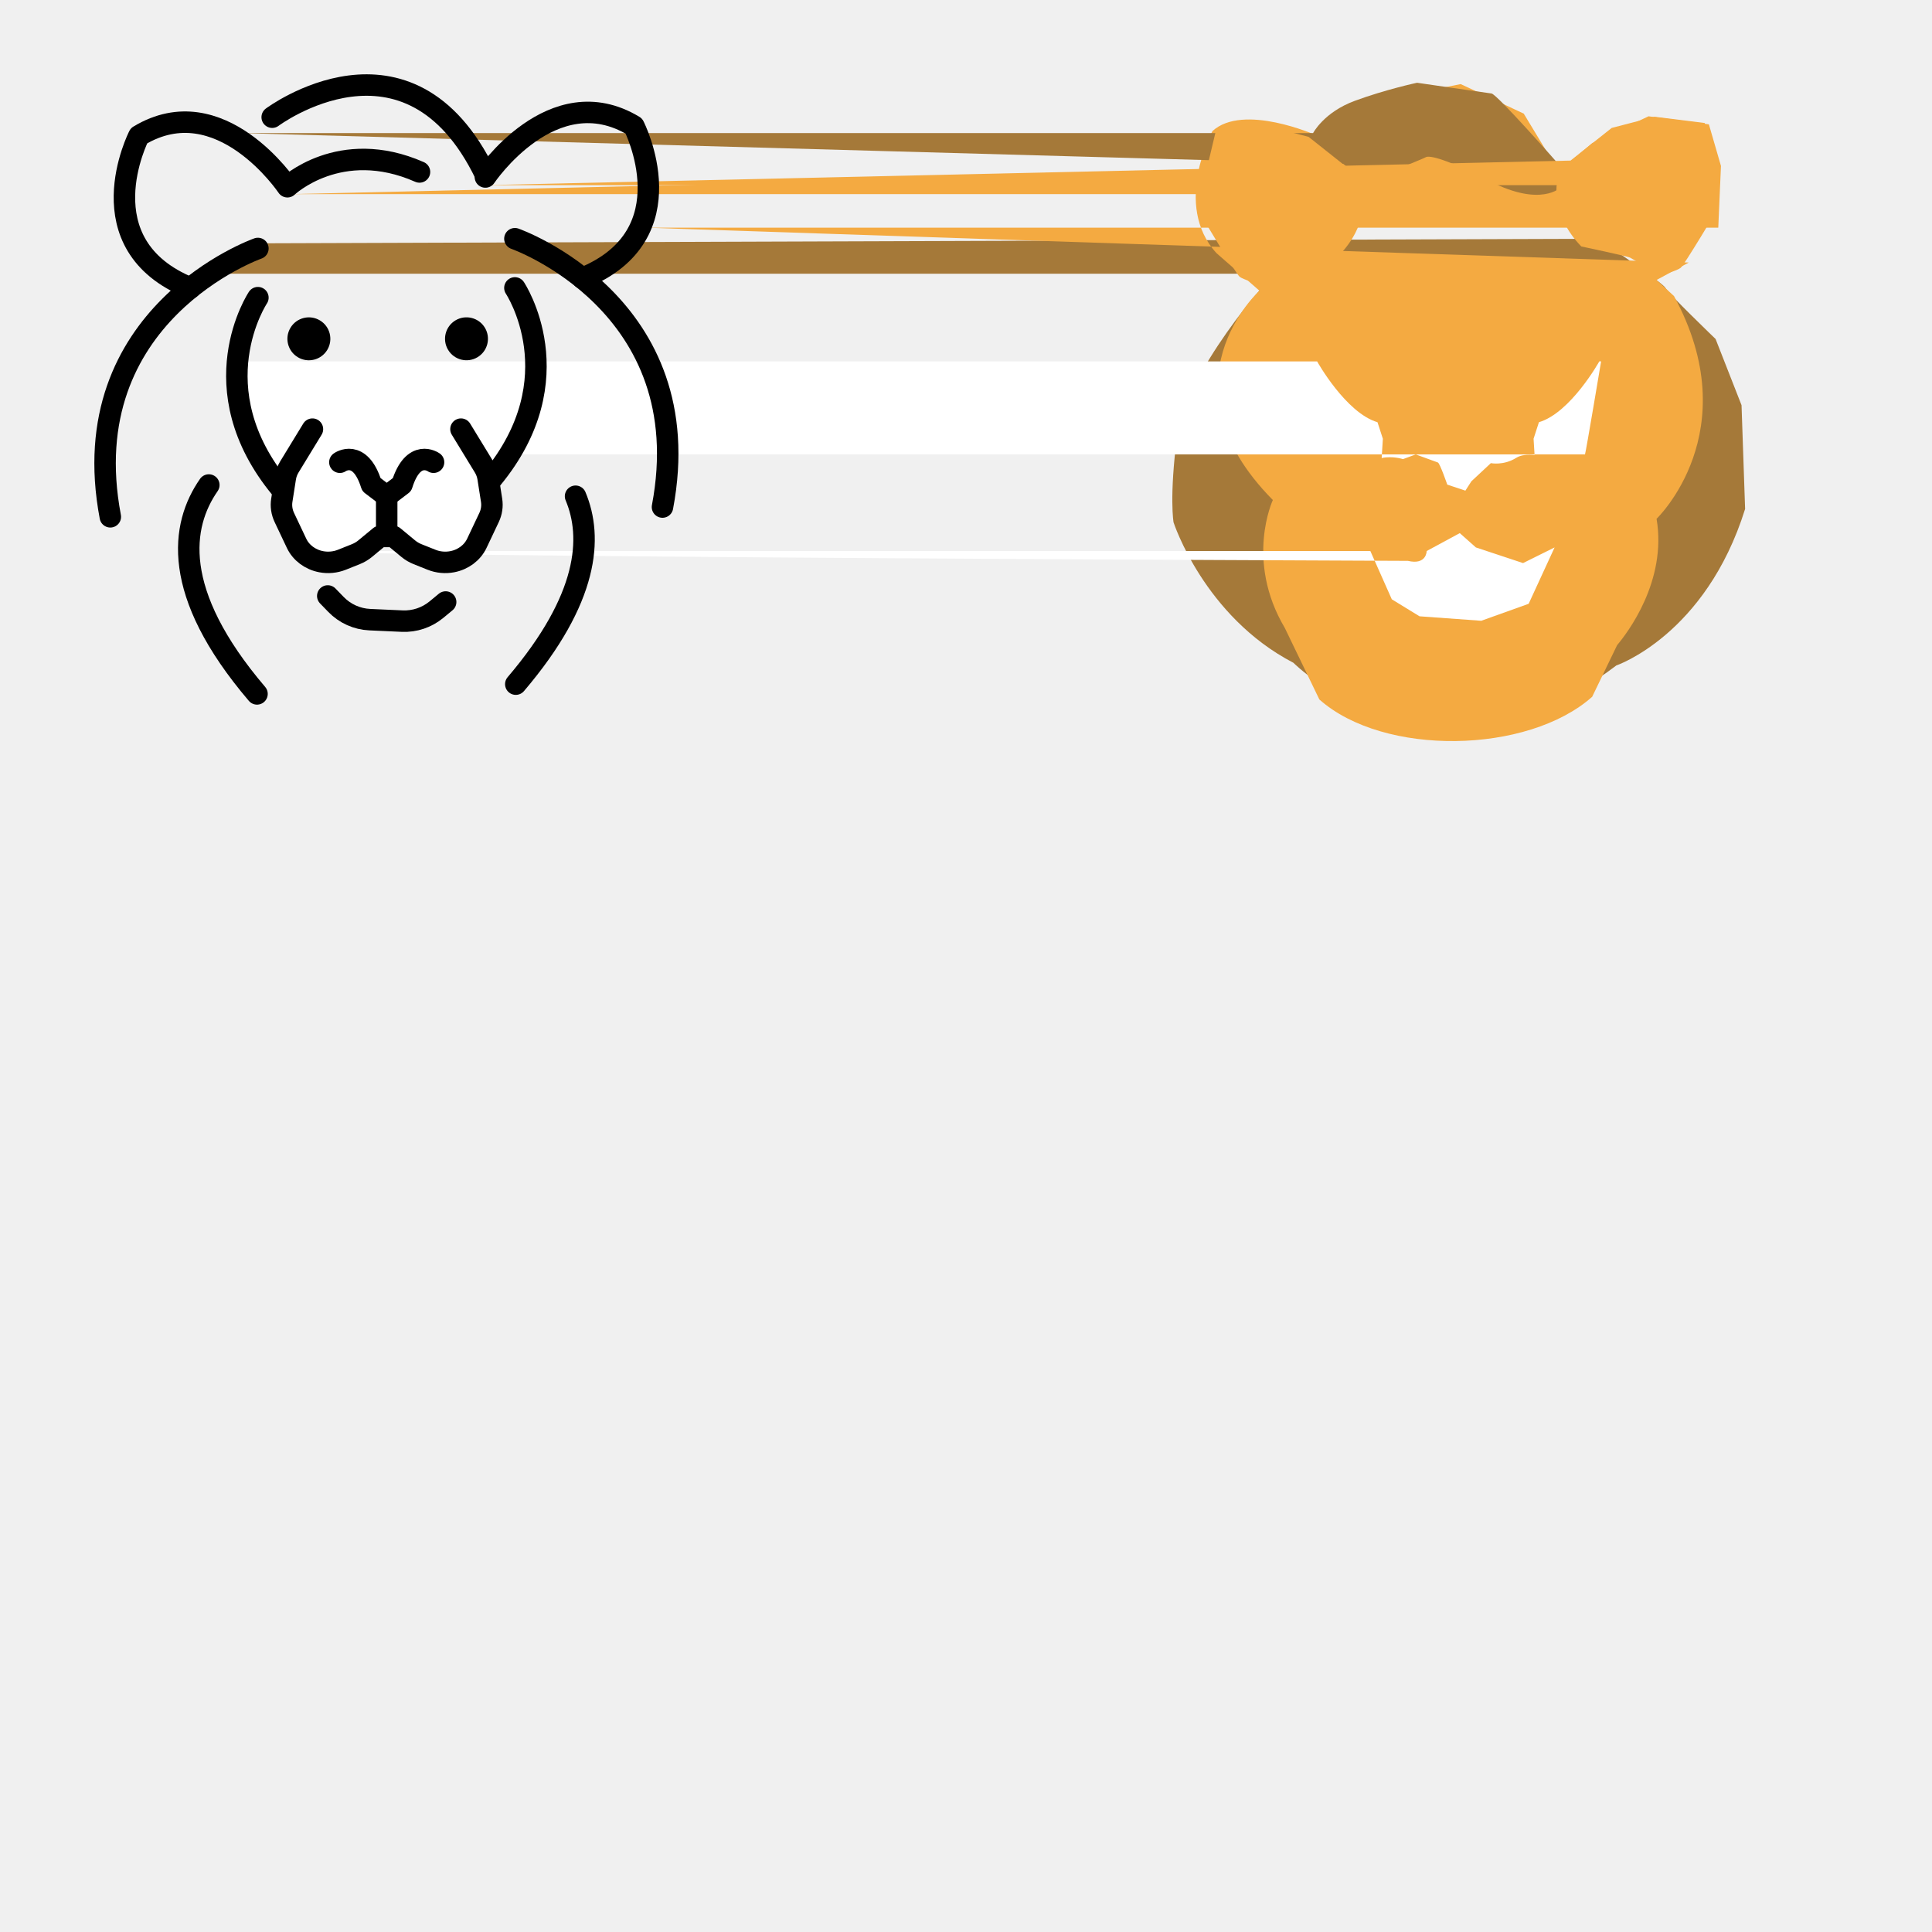
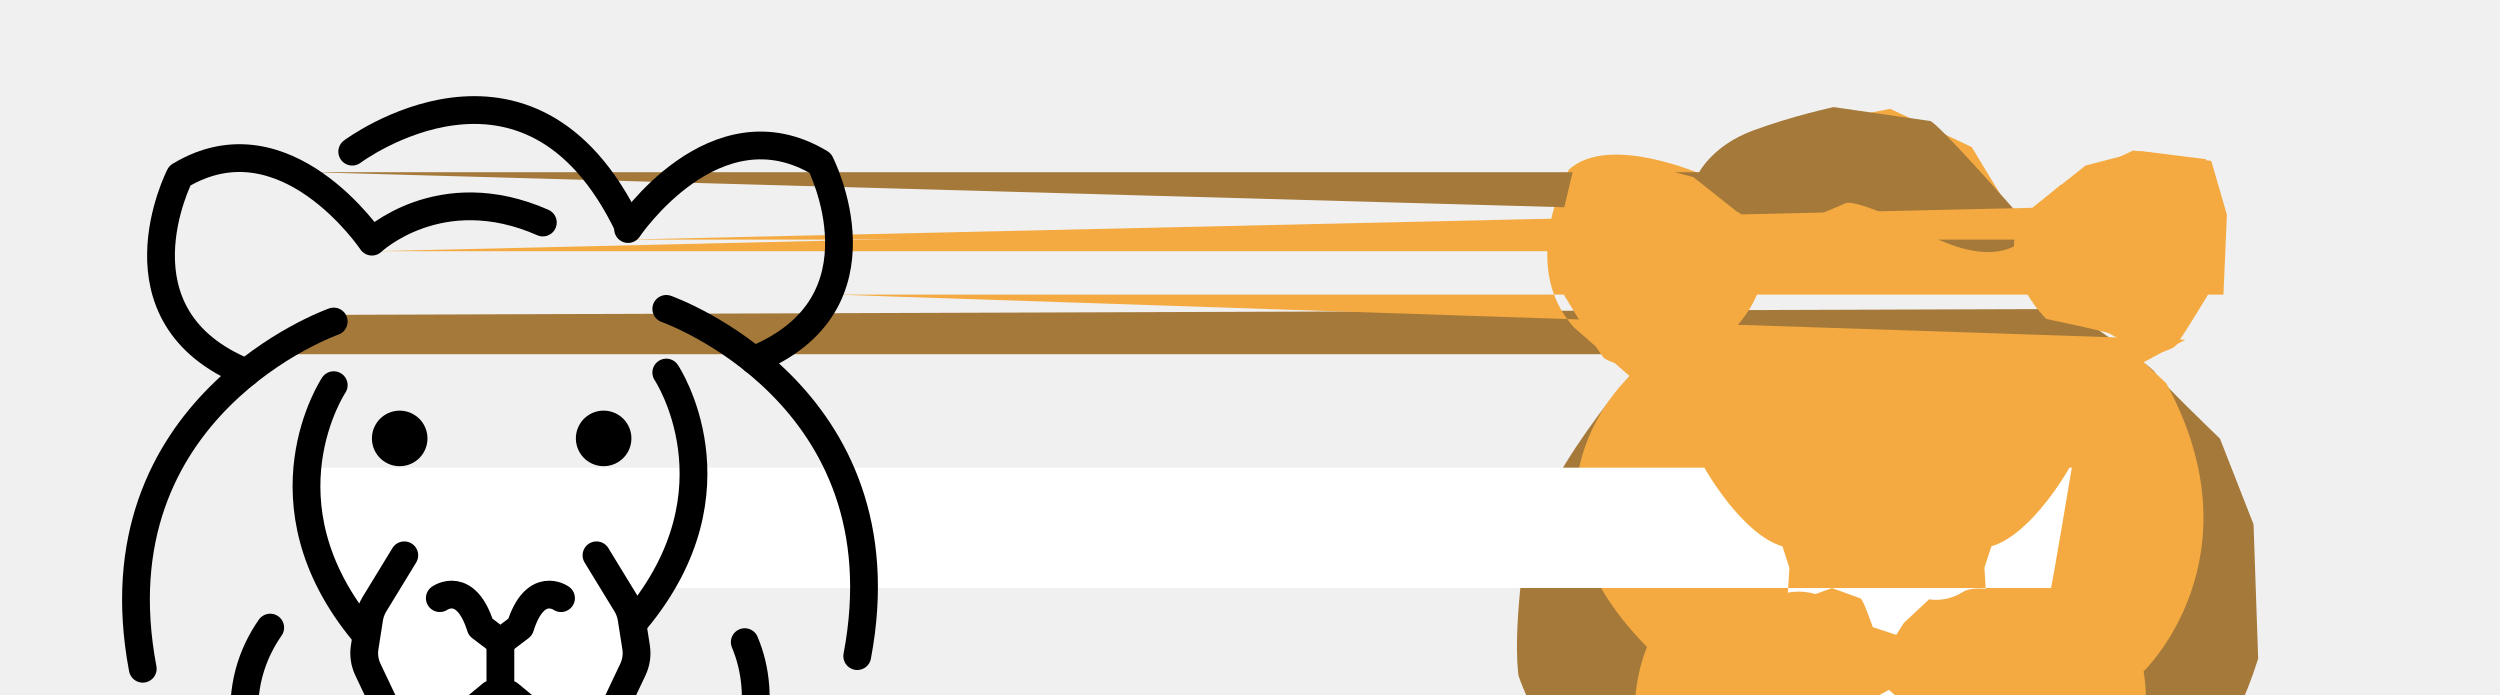
- <svg xmlns="http://www.w3.org/2000/svg" id="emoji" viewBox="0 0 180 180">
+ <svg xmlns="http://www.w3.org/2000/svg" id="emoji" viewBox="0 0 180 50">
  <g id="color">
    <path fill="#A57939" d="M118.921,25.502c-0.75,0.25-8.5,9.333-9.25,15.083s-0.333,8.083-0.333,8.083 s2.833,8.75,11.167,13.083c0,0,13.083,13.167,30.083,0.25c0,0,8.333-2.833,12-14.583l-0.333-9.667l-2.417-6.167 c0,0-4.5-4.333-4.667-4.75c-0.167-0.417-5.417-4-5.417-4l-1.917-0.583L23.921,22.669L18.921,25.502z" stroke="none" />
    <path fill="#F4AA41" d="M160.088,21.21l0.25-5.75l-1.125-3.875l-5.625-0.75l-5.25,2.5l-3.125,2.625l-3.25-5.375l-5.875-2.75 l-10.125,2l-1.125,0.25c0,0-2.375,1.75-2.25,2.5c0,0-6.75-3-9.625-0.375c0,0-3.75,6.875,0.375,11.375l4,3.5 c0,0-9.5,8.625,1.25,19.5c0,0-2.62,5.621,1.113,11.917l3.221,6.666c6,5.333,19.417,5.083,25.417-0.25l2.325-4.813 c0.915-1.083,4.665-5.941,3.675-11.77c0,0,8.5-8.125,1.625-20.75l-1.625-1.5l3-1.625L60.088,21.21z" stroke="none" />
    <path fill="#A57939" d="M122.338,12.398c0,0,1-1.938,3.875-3s5.812-1.688,5.812-1.688s6.438,0.938,6.938,1 s6,6.312,6,6.312l0.438,2.438c0,0-1.812,1.875-6.562-0.562s-5.812-2.375-6-2.25c-0.188,0.125-5.625,2.312-5.625,2.312 l-2.062-1.688L22.338,12.398z" stroke="none" />
    <path fill="#FFFFFF" d="M147.671,42.336c0.083-0.208,1.5-8.667,1.5-8.667h-0.167c0,0-2.667,4.792-5.625,5.667l-0.5,1.542 l0.094,1.518c-0.626-0.062-1.26-0.024-1.698,0.253c-1.188,0.75-2.375,0.5-2.375,0.5l-1.812,1.688l-0.562,0.875 l-1.688-0.562c0,0-0.688-2-0.875-2.062c-0.188-0.062-2.062-0.75-2.062-0.75l-1.188,0.438 c0,0-0.957-0.322-1.986-0.102l0.111-1.794l-0.5-1.542c-2.958-0.875-5.625-5.667-5.625-5.667H22.546 c0,0,1.417,8.458,1.5,8.667c0.064,0.161,1.709,1.803,2.461,2.549c-0.715,2.222,0.205,4.639,0.205,4.639l2.25,2.812 l5.25-0.75l1.938-1.562l1.812,0.938l3.938,1.5l2.5-1.312c0,0,1.688-4.5,1.75-4.688 c0.033-0.098-0.259-1.067-0.545-1.969C46.425,43.673,47.617,42.472,47.671,42.336z" stroke="none" />
    <path fill="#f4aa41" d="M127.046,18.085c0,0,0.458,2.875-2.292,5.708c0,0-4.333,0.917-4.542,1.042 c-0.208,0.125-2.333,1.333-2.667,1.5c-0.333,0.167-1.708-0.292-2.042-0.542s-3.458-5.5-3.458-5.5l0.167-3.625 l1.042-4.375l4.667-0.583l4,1.042l3.833,3.042L27.046,18.085z" stroke="none" />
    <path fill="#f4aa41" d="M145.033,17.252c0,0-0.458,2.875,2.292,5.708c0,0,4.333,0.917,4.542,1.042 c0.208,0.125,2.333,1.333,2.667,1.5s1.708-0.292,2.042-0.542c0.333-0.25,3.458-5.5,3.458-5.5l-0.167-3.625 l-1.042-4.375l-4.667-0.583l-4,1.042l-3.833,3.042L45.033,17.252z" stroke="none" />
    <path fill="#FFFFFF" d="M127.671,51.336l2,4.5l2.583,1.583l5.75,0.417l4.417-1.583l2.417-5.25l-2.938,1.458l-4.396-1.458 l-1.5-1.333l-3.083,1.667c0,0,0,1.333-1.75,0.917C29.421,51.836,27.671,51.336,27.671,51.336z" stroke="none" />
  </g>
  <g id="hair" />
  <g id="skin" />
  <g id="skin-shadow" />
  <g id="line">
    <ellipse transform="matrix(0.5156 -0.8568 0.8568 0.5156 -13.1061 39.9485)" cx="28.778" cy="31.566" rx="2" ry="2" fill="#000000" stroke="none" />
    <ellipse transform="matrix(0.8568 -0.5156 0.5156 0.8568 -10.0526 26.9285)" cx="43.463" cy="31.566" rx="2" ry="2" fill="#000000" stroke="none" />
    <path fill="none" stroke="#000000" stroke-width="2" stroke-linecap="round" stroke-linejoin="round" stroke-miterlimit="10" d="M40.393,43.066c0,0-1.871-1.333-2.939,2.083l-1.425,1.083l-1.425-1.083c-1.069-3.417-2.939-2.083-2.939-2.083" />
    <path fill="none" stroke="#000000" stroke-width="2" stroke-linecap="round" stroke-linejoin="round" stroke-miterlimit="10" d="M42.947,39.982l2.148,3.519c0.194,0.318,0.323,0.666,0.379,1.027l0.326,2.078c0.086,0.545,0.004,1.102-0.235,1.607 l-1.14,2.407c-0.417,0.88-1.272,1.52-2.292,1.714l0,0c-0.647,0.123-1.321,0.06-1.927-0.183l-1.302-0.52 c-0.317-0.127-0.611-0.3-0.868-0.513l-1.375-1.137h-1.266l-1.375,1.137c-0.258,0.213-0.55,0.386-0.868,0.513 l-1.302,0.52c-0.607,0.242-1.28,0.306-1.927,0.183h0c-1.021-0.195-1.876-0.834-2.292-1.714l-1.14-2.407 c-0.239-0.505-0.321-1.061-0.235-1.607l0.326-2.078c0.057-0.361,0.185-0.709,0.379-1.027l2.148-3.519" />
    <line fill="none" stroke="#000000" stroke-width="2" stroke-linecap="round" stroke-linejoin="round" stroke-miterlimit="10" x1="36.028" y1="46.232" x2="36.028" y2="48.982" />
    <path fill="none" stroke="#000000" stroke-width="2" stroke-linecap="round" stroke-linejoin="round" stroke-miterlimit="10" d="M30.537,55.524l0.771,0.794c0.83,0.855,1.954,1.361,3.145,1.414l3.017,0.136 c1.158,0.052,2.293-0.328,3.187-1.066l0.864-0.714" />
    <path fill="none" stroke="#000000" stroke-width="2" stroke-linecap="round" stroke-linejoin="round" stroke-miterlimit="10" d="M17.739,26.829c-9.998-4.04-4.794-14.18-4.794-14.18c7.583-4.583,13.833,4.75,13.833,4.75 s4.886-4.647,12.306-1.378" />
    <path fill="none" stroke="#000000" stroke-width="2" stroke-linecap="round" stroke-linejoin="round" stroke-miterlimit="10" d="M24.028,23.149c0,0-17.333,6.083-13.75,25" />
    <path fill="none" stroke="#000000" stroke-width="2" stroke-linecap="round" stroke-linejoin="round" stroke-miterlimit="10" d="M19.456,45.187c-2.601,3.74-3.585,9.99,4.489,19.462" />
    <path fill="none" stroke="#000000" stroke-width="2" stroke-linecap="round" stroke-linejoin="round" stroke-miterlimit="10" d="M24.028,27.732c0,0-5.612,8.411,2.153,17.789" />
    <path fill="none" stroke="#000000" stroke-width="2" stroke-linecap="round" stroke-linejoin="round" stroke-miterlimit="10" d="M25.36,10.919c0,0,12.705-9.5,19.862,5.333" />
    <path fill="none" stroke="#000000" stroke-width="2" stroke-linecap="round" stroke-linejoin="round" stroke-miterlimit="10" d="M45.222,16.49c0,0,6.25-9.333,13.833-4.75c0,0,5.204,10.14-4.794,14.18" />
    <path fill="none" stroke="#000000" stroke-width="2" stroke-linecap="round" stroke-linejoin="round" stroke-miterlimit="10" d="M47.972,22.24c0,0,17.333,6.083,13.75,25" />
    <path fill="none" stroke="#000000" stroke-width="2" stroke-linecap="round" stroke-linejoin="round" stroke-miterlimit="10" d="M53.623,46.234c1.607,3.832,1.235,9.525-5.568,17.506" />
    <path fill="none" stroke="#000000" stroke-width="2" stroke-linecap="round" stroke-linejoin="round" stroke-miterlimit="10" d="M47.972,26.824c0,0,5.612,8.411-2.153,17.789" />
  </g>
</svg>
